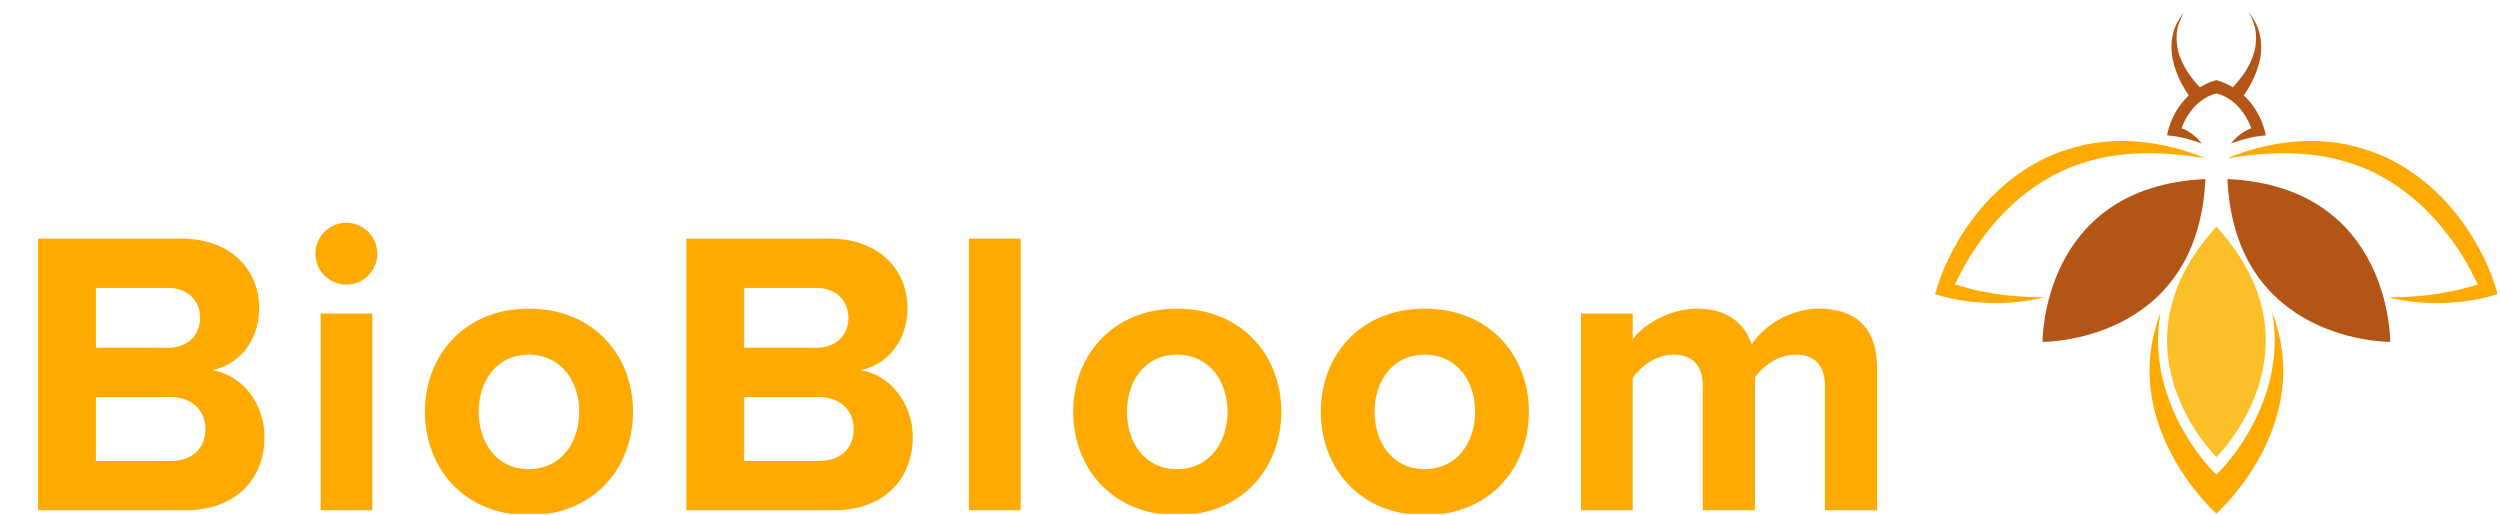
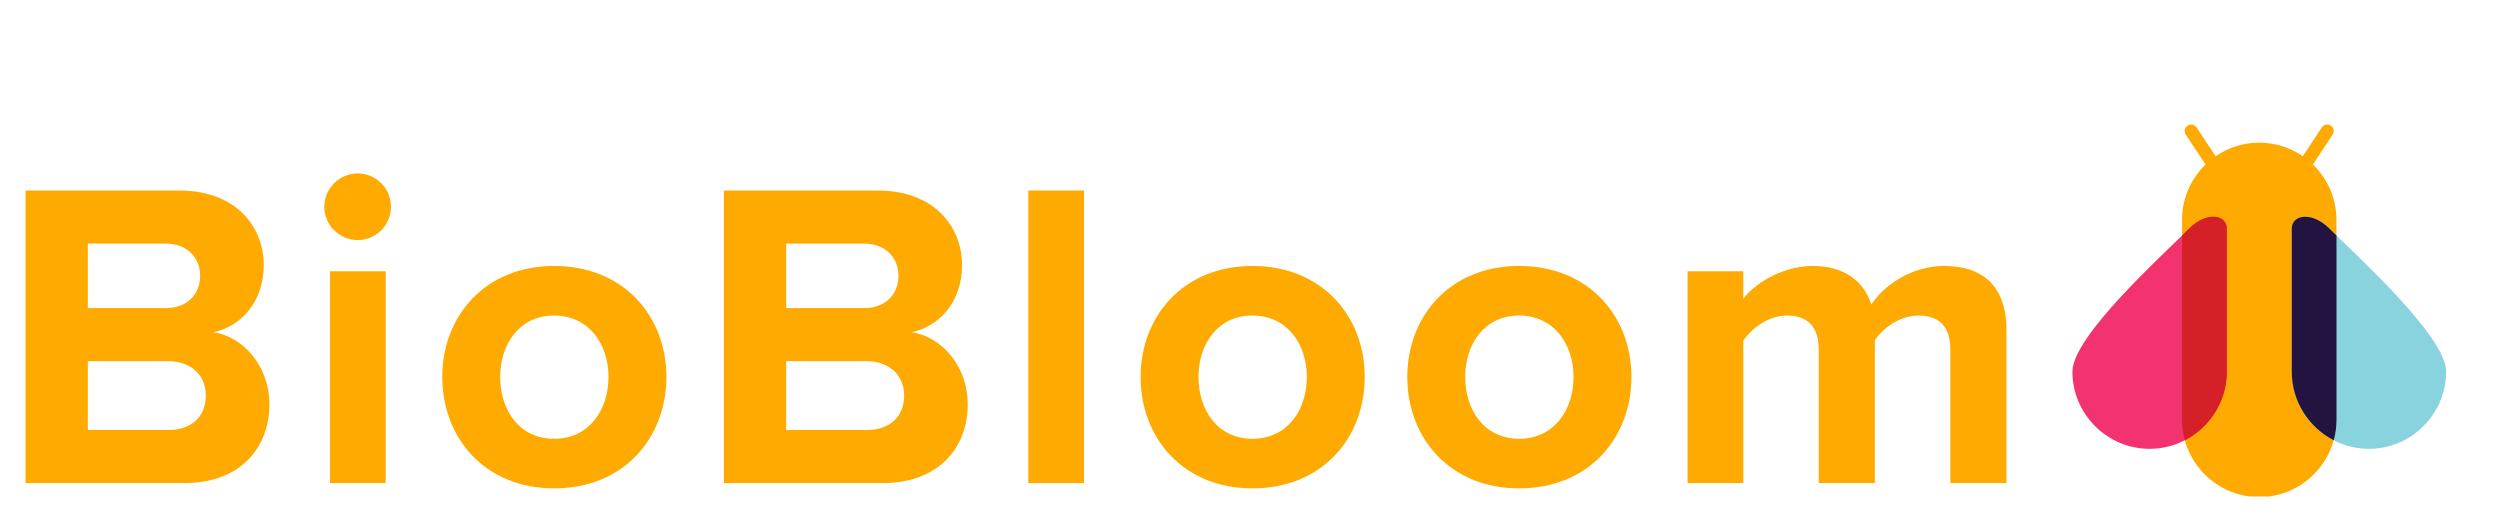
<svg xmlns="http://www.w3.org/2000/svg" width="1700" zoomAndPan="magnify" viewBox="0 0 1275 262.5" height="350" preserveAspectRatio="xMidYMid meet" version="1.0">
  <defs>
    <g />
-     <clipPath id="30a08b80a6">
-       <path d="M 986.906 71 L 1125 71 L 1125 155 L 986.906 155 Z M 986.906 71 " clip-rule="nonzero" />
+     <clipPath id="da1ffdc11c">
+       <path d="M 1112 63.043 L 1192 63.043 L 1192 253.184 L 1112 253.184 Z M 1112 63.043 " clip-rule="nonzero" />
    </clipPath>
-     <clipPath id="c851164963">
-       <path d="M 1135 71 L 1273.613 71 L 1273.613 155 L 1135 155 Z M 1135 71 " clip-rule="nonzero" />
+     <clipPath id="61ff123501">
+       <path d="M 1056.875 110 L 1136 110 L 1136 229 L 1056.875 229 Z M 1056.875 110 " clip-rule="nonzero" />
    </clipPath>
-     <clipPath id="8734692a9c">
-       <path d="M 1105 6.32 L 1156 6.32 L 1156 74 L 1105 74 Z M 1105 6.32 " clip-rule="nonzero" />
-     </clipPath>
-     <clipPath id="d2507e731a">
-       <path d="M 216 157 L 323 157 L 323 262 L 216 262 Z M 216 157 " clip-rule="nonzero" />
-     </clipPath>
-     <clipPath id="a8049b0a2a">
-       <path d="M 547 157 L 654 157 L 654 262 L 547 262 Z M 547 157 " clip-rule="nonzero" />
-     </clipPath>
-     <clipPath id="c04bb35e08">
-       <path d="M 673 157 L 780 157 L 780 262 L 673 262 Z M 673 157 " clip-rule="nonzero" />
+     <clipPath id="c94b65d090">
+       <path d="M 1168 110 L 1247.762 110 L 1247.762 229 L 1168 229 Z M 1168 110 " clip-rule="nonzero" />
    </clipPath>
  </defs>
-   <path fill="#b25517" d="M 1041.711 174.355 C 1041.711 174.355 1120.93 175.117 1124.742 91.324 C 1040.949 95.137 1041.711 174.355 1041.711 174.355 Z M 1041.711 174.355 " fill-opacity="1" fill-rule="nonzero" />
-   <g clip-path="url(#30a08b80a6)">
-     <path fill="#ffaa00" d="M 1062.355 74.035 C 1055.34 75.691 1048.402 77.98 1041.883 81.223 C 1028.863 87.703 1017.5 97.289 1008.504 108.48 C 1003.988 114.062 1000.043 120.086 996.629 126.359 C 993.16 132.668 990.281 139.035 988.09 146.145 L 986.906 150.016 L 990.492 151.023 C 995.008 152.301 999.242 153.102 1003.645 153.637 C 1008.008 154.172 1012.395 154.551 1016.777 154.551 C 1021.16 154.551 1025.527 154.438 1029.855 153.883 C 1034.18 153.445 1038.449 152.59 1042.645 151.539 C 1038.316 151.52 1034.047 151.52 1029.797 151.176 C 1025.547 150.871 1021.352 150.453 1017.176 149.746 C 1013.023 149.102 1008.887 148.316 1004.824 147.27 C 1002.215 146.602 999.566 145.859 997.012 145.059 C 997.848 143.246 998.746 141.438 999.68 139.684 C 1001.184 136.711 1002.844 133.812 1004.578 130.973 C 1008.105 125.328 1012.012 119.934 1016.242 114.863 C 1024.746 104.742 1034.867 96.145 1046.344 89.875 C 1052.043 86.652 1058.18 84.27 1064.469 82.422 C 1070.742 80.383 1077.336 79.371 1083.969 78.668 C 1097.293 77.426 1111 78.477 1124.703 80.707 C 1111.914 75.312 1097.98 72.203 1083.723 71.879 C 1076.633 71.879 1069.426 72.453 1062.355 74.035 Z M 1062.355 74.035 " fill-opacity="1" fill-rule="nonzero" />
-   </g>
-   <path fill="#b25517" d="M 1135.988 91.324 C 1139.801 175.117 1219.023 174.355 1219.023 174.355 C 1219.023 174.355 1219.785 95.137 1135.988 91.324 Z M 1135.988 91.324 " fill-opacity="1" fill-rule="nonzero" />
-   <g clip-path="url(#c851164963)">
-     <path fill="#ffaa00" d="M 1272.625 146.145 C 1270.434 139.035 1267.555 132.668 1264.086 126.359 C 1260.672 120.086 1256.746 114.062 1252.211 108.48 C 1243.191 97.289 1231.852 87.703 1218.832 81.223 C 1212.312 77.98 1205.375 75.691 1198.359 74.035 C 1191.309 72.434 1184.102 71.879 1176.973 71.898 C 1162.695 72.203 1148.781 75.332 1135.988 80.727 C 1149.695 78.477 1163.383 77.426 1176.723 78.688 C 1183.359 79.391 1189.953 80.383 1196.227 82.441 C 1202.535 84.289 1208.672 86.672 1214.352 89.895 C 1225.828 96.164 1235.949 104.762 1244.449 114.883 C 1248.703 119.934 1252.59 125.328 1256.117 130.992 C 1257.852 133.832 1259.527 136.73 1261.016 139.703 C 1261.949 141.457 1262.844 143.266 1263.684 145.078 C 1261.129 145.879 1258.48 146.602 1255.867 147.289 C 1251.809 148.316 1247.691 149.117 1243.516 149.766 C 1239.363 150.473 1235.148 150.891 1230.898 151.195 C 1226.648 151.539 1222.379 151.539 1218.051 151.559 C 1222.227 152.605 1226.496 153.465 1230.84 153.902 C 1235.168 154.457 1239.531 154.57 1243.918 154.57 C 1248.301 154.57 1252.684 154.188 1257.051 153.656 C 1261.473 153.121 1265.688 152.32 1270.203 151.043 L 1273.785 150.035 Z M 1272.625 146.145 " fill-opacity="1" fill-rule="nonzero" />
-   </g>
-   <path fill="#fbc027" d="M 1130.367 233.145 C 1130.367 233.145 1186.98 177.598 1130.367 115.59 C 1073.734 177.598 1130.367 233.145 1130.367 233.145 Z M 1130.367 233.145 " fill-opacity="1" fill-rule="nonzero" />
-   <path fill="#ffaa00" d="M 1158.824 159.43 C 1167.078 205.121 1132.77 239.625 1132.312 240.082 L 1130.367 241.969 L 1128.441 240.082 C 1127.965 239.625 1093.652 205.121 1101.906 159.43 C 1079.699 217.016 1130.367 261.945 1130.367 261.945 C 1130.367 261.945 1181.031 217.016 1158.824 159.43 Z M 1158.824 159.43 " fill-opacity="1" fill-rule="nonzero" />
-   <g clip-path="url(#8734692a9c)">
-     <path fill="#b25517" d="M 1105.203 69.039 C 1112.18 69.594 1118.434 71.461 1122.969 73.195 C 1120.988 70.738 1117.422 67.098 1112.582 65.438 C 1112.582 65.438 1117.137 50.934 1130.367 47.652 C 1143.594 50.934 1148.152 65.438 1148.152 65.438 C 1143.309 67.098 1139.746 70.738 1137.762 73.195 C 1142.301 71.461 1148.551 69.594 1155.527 69.039 C 1155.527 69.039 1153.906 57.469 1144.359 48.684 C 1145.863 46.492 1147.18 44.262 1148.418 41.914 C 1150.344 38.121 1151.828 34.082 1152.668 29.906 C 1153.43 25.715 1153.395 21.367 1152.441 17.289 C 1151.582 13.152 1149.312 9.586 1146.949 6.367 C 1148.781 9.949 1150.363 13.668 1150.535 17.594 C 1150.801 21.48 1150.211 25.312 1148.934 28.895 C 1147.598 32.48 1145.711 35.816 1143.461 38.902 C 1142.031 40.848 1140.41 42.773 1138.734 44.508 C 1136.293 43.039 1133.531 41.762 1130.328 40.828 C 1127.125 41.781 1124.383 43.059 1121.922 44.508 C 1120.246 42.773 1118.625 40.848 1117.195 38.902 C 1114.965 35.816 1113.078 32.48 1111.723 28.895 C 1110.445 25.293 1109.875 21.461 1110.121 17.594 C 1110.293 13.668 1111.875 9.949 1113.707 6.367 C 1111.344 9.586 1109.074 13.152 1108.215 17.289 C 1107.262 21.367 1107.227 25.695 1107.988 29.906 C 1108.828 34.082 1110.312 38.121 1112.238 41.914 C 1113.457 44.277 1114.773 46.508 1116.297 48.684 C 1106.824 57.469 1105.203 69.039 1105.203 69.039 Z M 1105.203 69.039 " fill-opacity="1" fill-rule="nonzero" />
-   </g>
  <g fill="#ffaa00" fill-opacity="1">
-     <g transform="translate(5.702367, 260.2225)">
+     <g transform="translate(-1.727998, 246.3757)">
      <g>
-         <path d="M 88.891 0 C 115.266 0 129.188 -16.609 129.188 -37.391 C 129.188 -54.828 117.344 -69.156 102.594 -71.438 C 115.688 -74.141 126.484 -85.781 126.484 -103.219 C 126.484 -121.703 112.984 -138.531 86.609 -138.531 L 13.703 -138.531 L 13.703 0 Z M 43.203 -113.391 L 80.172 -113.391 C 90.141 -113.391 96.359 -106.75 96.359 -98.234 C 96.359 -89.312 90.141 -82.875 80.172 -82.875 L 43.203 -82.875 Z M 43.203 -57.734 L 81.203 -57.734 C 92.844 -57.734 99.062 -50.266 99.062 -41.531 C 99.062 -31.562 92.422 -25.125 81.203 -25.125 L 43.203 -25.125 Z M 43.203 -57.734 " />
+         <path d="M 95.75 0 C 124.156 0 139.141 -17.891 139.141 -40.266 C 139.141 -59.062 126.391 -74.5 110.516 -76.953 C 124.609 -79.859 136.234 -92.391 136.234 -111.188 C 136.234 -131.094 121.688 -149.203 93.281 -149.203 L 14.766 -149.203 L 14.766 0 Z M 46.531 -122.141 L 86.344 -122.141 C 97.094 -122.141 103.797 -114.984 103.797 -105.812 C 103.797 -96.188 97.094 -89.25 86.344 -89.25 L 46.531 -89.25 Z M 46.531 -62.188 L 87.469 -62.188 C 100 -62.188 106.703 -54.141 106.703 -44.734 C 106.703 -34 99.547 -27.062 87.469 -27.062 L 46.531 -27.062 Z M 46.531 -62.188 " />
      </g>
    </g>
  </g>
  <g fill="#ffaa00" fill-opacity="1">
-     <g transform="translate(150.4576, 260.2225)">
+     <g transform="translate(154.1969, 246.3757)">
      <g>
-         <path d="M 26.172 -115.062 C 34.891 -115.062 41.953 -122.125 41.953 -130.844 C 41.953 -139.562 34.891 -146.625 26.172 -146.625 C 17.656 -146.625 10.391 -139.562 10.391 -130.844 C 10.391 -122.125 17.656 -115.062 26.172 -115.062 Z M 39.453 0 L 39.453 -100.312 L 13.078 -100.312 L 13.078 0 Z M 39.453 0 " />
-       </g>
-     </g>
-   </g>
-   <g clip-path="url(#d2507e731a)">
-     <g fill="#ffaa00" fill-opacity="1">
-       <g transform="translate(210.0628, 260.2225)">
-         <g>
-           <path d="M 59.609 2.5 C 92.844 2.5 112.781 -21.594 112.781 -50.266 C 112.781 -78.719 92.844 -102.812 59.609 -102.812 C 26.578 -102.812 6.641 -78.719 6.641 -50.266 C 6.641 -21.594 26.578 2.5 59.609 2.5 Z M 59.609 -20.969 C 43.203 -20.969 34.062 -34.469 34.062 -50.266 C 34.062 -65.844 43.203 -79.344 59.609 -79.344 C 76.016 -79.344 85.359 -65.844 85.359 -50.266 C 85.359 -34.469 76.016 -20.969 59.609 -20.969 Z M 59.609 -20.969 " />
-         </g>
+         <path d="M 28.188 -123.938 C 37.578 -123.938 45.188 -131.531 45.188 -140.938 C 45.188 -150.328 37.578 -157.938 28.188 -157.938 C 19.016 -157.938 11.188 -150.328 11.188 -140.938 C 11.188 -131.531 19.016 -123.938 28.188 -123.938 Z M 42.5 0 L 42.5 -108.047 L 14.094 -108.047 L 14.094 0 Z M 42.5 0 " />
      </g>
    </g>
  </g>
  <g fill="#ffaa00" fill-opacity="1">
-     <g transform="translate(336.3342, 260.2225)">
+     <g transform="translate(218.4014, 246.3757)">
      <g>
-         <path d="M 88.891 0 C 115.266 0 129.188 -16.609 129.188 -37.391 C 129.188 -54.828 117.344 -69.156 102.594 -71.438 C 115.688 -74.141 126.484 -85.781 126.484 -103.219 C 126.484 -121.703 112.984 -138.531 86.609 -138.531 L 13.703 -138.531 L 13.703 0 Z M 43.203 -113.391 L 80.172 -113.391 C 90.141 -113.391 96.359 -106.75 96.359 -98.234 C 96.359 -89.312 90.141 -82.875 80.172 -82.875 L 43.203 -82.875 Z M 43.203 -57.734 L 81.203 -57.734 C 92.844 -57.734 99.062 -50.266 99.062 -41.531 C 99.062 -31.562 92.422 -25.125 81.203 -25.125 L 43.203 -25.125 Z M 43.203 -57.734 " />
+         <path d="M 64.203 2.688 C 100 2.688 121.469 -23.266 121.469 -54.141 C 121.469 -84.781 100 -110.734 64.203 -110.734 C 28.641 -110.734 7.156 -84.781 7.156 -54.141 C 7.156 -23.266 28.641 2.688 64.203 2.688 Z M 64.203 -22.594 C 46.531 -22.594 36.688 -37.141 36.688 -54.141 C 36.688 -70.906 46.531 -85.453 64.203 -85.453 C 81.875 -85.453 91.938 -70.906 91.938 -54.141 C 91.938 -37.141 81.875 -22.594 64.203 -22.594 Z M 64.203 -22.594 " />
      </g>
    </g>
  </g>
  <g fill="#ffaa00" fill-opacity="1">
-     <g transform="translate(481.0895, 260.2225)">
+     <g transform="translate(354.4162, 246.3757)">
      <g>
-         <path d="M 39.453 0 L 39.453 -138.531 L 13.078 -138.531 L 13.078 0 Z M 39.453 0 " />
-       </g>
-     </g>
-   </g>
-   <g clip-path="url(#a8049b0a2a)">
-     <g fill="#ffaa00" fill-opacity="1">
-       <g transform="translate(540.6947, 260.2225)">
-         <g>
-           <path d="M 59.609 2.5 C 92.844 2.5 112.781 -21.594 112.781 -50.266 C 112.781 -78.719 92.844 -102.812 59.609 -102.812 C 26.578 -102.812 6.641 -78.719 6.641 -50.266 C 6.641 -21.594 26.578 2.5 59.609 2.5 Z M 59.609 -20.969 C 43.203 -20.969 34.062 -34.469 34.062 -50.266 C 34.062 -65.844 43.203 -79.344 59.609 -79.344 C 76.016 -79.344 85.359 -65.844 85.359 -50.266 C 85.359 -34.469 76.016 -20.969 59.609 -20.969 Z M 59.609 -20.969 " />
-         </g>
-       </g>
-     </g>
-   </g>
-   <g clip-path="url(#c04bb35e08)">
-     <g fill="#ffaa00" fill-opacity="1">
-       <g transform="translate(666.9662, 260.2225)">
-         <g>
-           <path d="M 59.609 2.5 C 92.844 2.5 112.781 -21.594 112.781 -50.266 C 112.781 -78.719 92.844 -102.812 59.609 -102.812 C 26.578 -102.812 6.641 -78.719 6.641 -50.266 C 6.641 -21.594 26.578 2.5 59.609 2.5 Z M 59.609 -20.969 C 43.203 -20.969 34.062 -34.469 34.062 -50.266 C 34.062 -65.844 43.203 -79.344 59.609 -79.344 C 76.016 -79.344 85.359 -65.844 85.359 -50.266 C 85.359 -34.469 76.016 -20.969 59.609 -20.969 Z M 59.609 -20.969 " />
-         </g>
+         <path d="M 95.75 0 C 124.156 0 139.141 -17.891 139.141 -40.266 C 139.141 -59.062 126.391 -74.5 110.516 -76.953 C 124.609 -79.859 136.234 -92.391 136.234 -111.188 C 136.234 -131.094 121.688 -149.203 93.281 -149.203 L 14.766 -149.203 L 14.766 0 Z M 46.531 -122.141 L 86.344 -122.141 C 97.094 -122.141 103.797 -114.984 103.797 -105.812 C 103.797 -96.188 97.094 -89.25 86.344 -89.25 L 46.531 -89.25 Z M 46.531 -62.188 L 87.469 -62.188 C 100 -62.188 106.703 -54.141 106.703 -44.734 C 106.703 -34 99.547 -27.062 87.469 -27.062 L 46.531 -27.062 Z M 46.531 -62.188 " />
      </g>
    </g>
  </g>
  <g fill="#ffaa00" fill-opacity="1">
-     <g transform="translate(793.2376, 260.2225)">
+     <g transform="translate(510.3411, 246.3757)">
      <g>
-         <path d="M 164.078 0 L 164.078 -72.484 C 164.078 -93.047 153.062 -102.812 134.578 -102.812 C 119.219 -102.812 105.922 -93.672 100.109 -84.531 C 96.359 -95.953 87.016 -102.812 72.281 -102.812 C 56.906 -102.812 43.609 -93.25 39.453 -87.234 L 39.453 -100.312 L 13.078 -100.312 L 13.078 0 L 39.453 0 L 39.453 -67.5 C 43.406 -73.109 51.094 -79.344 60.234 -79.344 C 71.031 -79.344 75.188 -72.688 75.188 -63.344 L 75.188 0 L 101.766 0 L 101.766 -67.703 C 105.5 -73.109 113.188 -79.344 122.531 -79.344 C 133.328 -79.344 137.484 -72.688 137.484 -63.344 L 137.484 0 Z M 164.078 0 " />
+         <path d="M 42.5 0 L 42.5 -149.203 L 14.094 -149.203 L 14.094 0 Z M 42.5 0 " />
      </g>
    </g>
  </g>
+   <g fill="#ffaa00" fill-opacity="1">
+     <g transform="translate(574.5456, 246.3757)">
+       <g>
+         <path d="M 64.203 2.688 C 100 2.688 121.469 -23.266 121.469 -54.141 C 121.469 -84.781 100 -110.734 64.203 -110.734 C 28.641 -110.734 7.156 -84.781 7.156 -54.141 C 7.156 -23.266 28.641 2.688 64.203 2.688 Z M 64.203 -22.594 C 46.531 -22.594 36.688 -37.141 36.688 -54.141 C 36.688 -70.906 46.531 -85.453 64.203 -85.453 C 81.875 -85.453 91.938 -70.906 91.938 -54.141 C 91.938 -37.141 81.875 -22.594 64.203 -22.594 Z M 64.203 -22.594 " />
+       </g>
+     </g>
+   </g>
+   <g fill="#ffaa00" fill-opacity="1">
+     <g transform="translate(710.5604, 246.3757)">
+       <g>
+         <path d="M 64.203 2.688 C 100 2.688 121.469 -23.266 121.469 -54.141 C 121.469 -84.781 100 -110.734 64.203 -110.734 C 28.641 -110.734 7.156 -84.781 7.156 -54.141 C 7.156 -23.266 28.641 2.688 64.203 2.688 Z M 64.203 -22.594 C 46.531 -22.594 36.688 -37.141 36.688 -54.141 C 36.688 -70.906 46.531 -85.453 64.203 -85.453 C 81.875 -85.453 91.938 -70.906 91.938 -54.141 C 91.938 -37.141 81.875 -22.594 64.203 -22.594 Z M 64.203 -22.594 " />
+       </g>
+     </g>
+   </g>
+   <g fill="#ffaa00" fill-opacity="1">
+     <g transform="translate(846.5753, 246.3757)">
+       <g>
+         <path d="M 176.719 0 L 176.719 -78.078 C 176.719 -100.219 164.875 -110.734 144.953 -110.734 C 128.406 -110.734 114.094 -100.891 107.828 -91.047 C 103.797 -103.344 93.734 -110.734 77.844 -110.734 C 61.297 -110.734 46.984 -100.438 42.5 -93.953 L 42.5 -108.047 L 14.094 -108.047 L 14.094 0 L 42.5 0 L 42.5 -72.703 C 46.75 -78.75 55.031 -85.453 64.875 -85.453 C 76.5 -85.453 80.984 -78.297 80.984 -68.234 L 80.984 0 L 109.609 0 L 109.609 -72.922 C 113.641 -78.75 121.922 -85.453 131.984 -85.453 C 143.625 -85.453 148.094 -78.297 148.094 -68.234 L 148.094 0 Z M 176.719 0 " />
+       </g>
+     </g>
+   </g>
+   <g clip-path="url(#da1ffdc11c)">
+     <path fill="#ffaa00" d="M 1174.418 79.664 L 1184.117 65.008 C 1185.129 63.484 1187.188 63.062 1188.711 64.074 C 1190.238 65.082 1190.656 67.141 1189.648 68.668 L 1179.812 83.516 C 1179.734 83.629 1179.641 83.742 1179.543 83.859 C 1186.961 91.023 1191.59 101.07 1191.59 112.125 L 1191.59 214.133 C 1191.59 235.785 1173.863 253.508 1152.215 253.508 C 1130.562 253.508 1112.836 235.785 1112.836 214.133 L 1112.836 112.125 C 1112.836 101.07 1117.449 91.062 1124.844 83.875 C 1124.746 83.762 1124.633 83.629 1124.559 83.496 L 1114.723 68.648 C 1113.711 67.121 1114.133 65.062 1115.656 64.055 C 1117.18 63.043 1119.238 63.465 1120.25 64.988 L 1129.969 79.684 C 1136.316 75.32 1143.98 72.746 1152.211 72.746 C 1160.445 72.766 1168.09 75.32 1174.418 79.664 Z M 1174.418 79.664 " fill-opacity="1" fill-rule="evenodd" />
+   </g>
+   <g clip-path="url(#61ff123501)">
+     <path fill="#f23370" d="M 1135.668 116.602 L 1135.668 189.523 C 1135.668 211.176 1117.941 228.902 1096.293 228.902 C 1074.641 228.902 1056.934 211.176 1056.934 189.523 C 1056.934 171.551 1102.695 130.344 1116.438 116.602 C 1125.375 107.664 1135.668 109.438 1135.668 116.602 Z M 1135.668 116.602 " fill-opacity="1" fill-rule="evenodd" />
+   </g>
+   <path fill="#d62027" d="M 1135.668 116.602 L 1135.668 189.523 C 1135.668 204.715 1126.941 217.98 1114.266 224.539 C 1113.352 221.223 1112.855 217.734 1112.855 214.152 L 1112.855 120.109 C 1114.207 118.793 1115.41 117.633 1116.418 116.602 C 1125.375 107.664 1135.668 109.438 1135.668 116.602 Z M 1135.668 116.602 " fill-opacity="1" fill-rule="evenodd" />
+   <g clip-path="url(#c94b65d090)">
+     <path fill="#89d3df" d="M 1188.027 116.602 C 1201.77 130.344 1247.531 171.551 1247.531 189.523 C 1247.531 211.176 1229.824 228.902 1208.152 228.902 C 1186.5 228.902 1168.777 211.176 1168.777 189.527 L 1168.777 116.602 C 1168.797 109.438 1179.086 107.664 1188.027 116.602 Z M 1188.027 116.602 " fill-opacity="1" fill-rule="evenodd" />
+   </g>
+   <path fill="#221340" d="M 1188.027 116.602 C 1189.055 117.633 1190.258 118.793 1191.609 120.109 L 1191.609 214.133 C 1191.609 217.734 1191.113 221.203 1190.199 224.52 C 1177.504 217.98 1168.797 204.715 1168.797 189.523 L 1168.797 116.602 C 1168.797 109.438 1179.086 107.664 1188.027 116.602 Z M 1188.027 116.602 " fill-opacity="1" fill-rule="evenodd" />
</svg>
